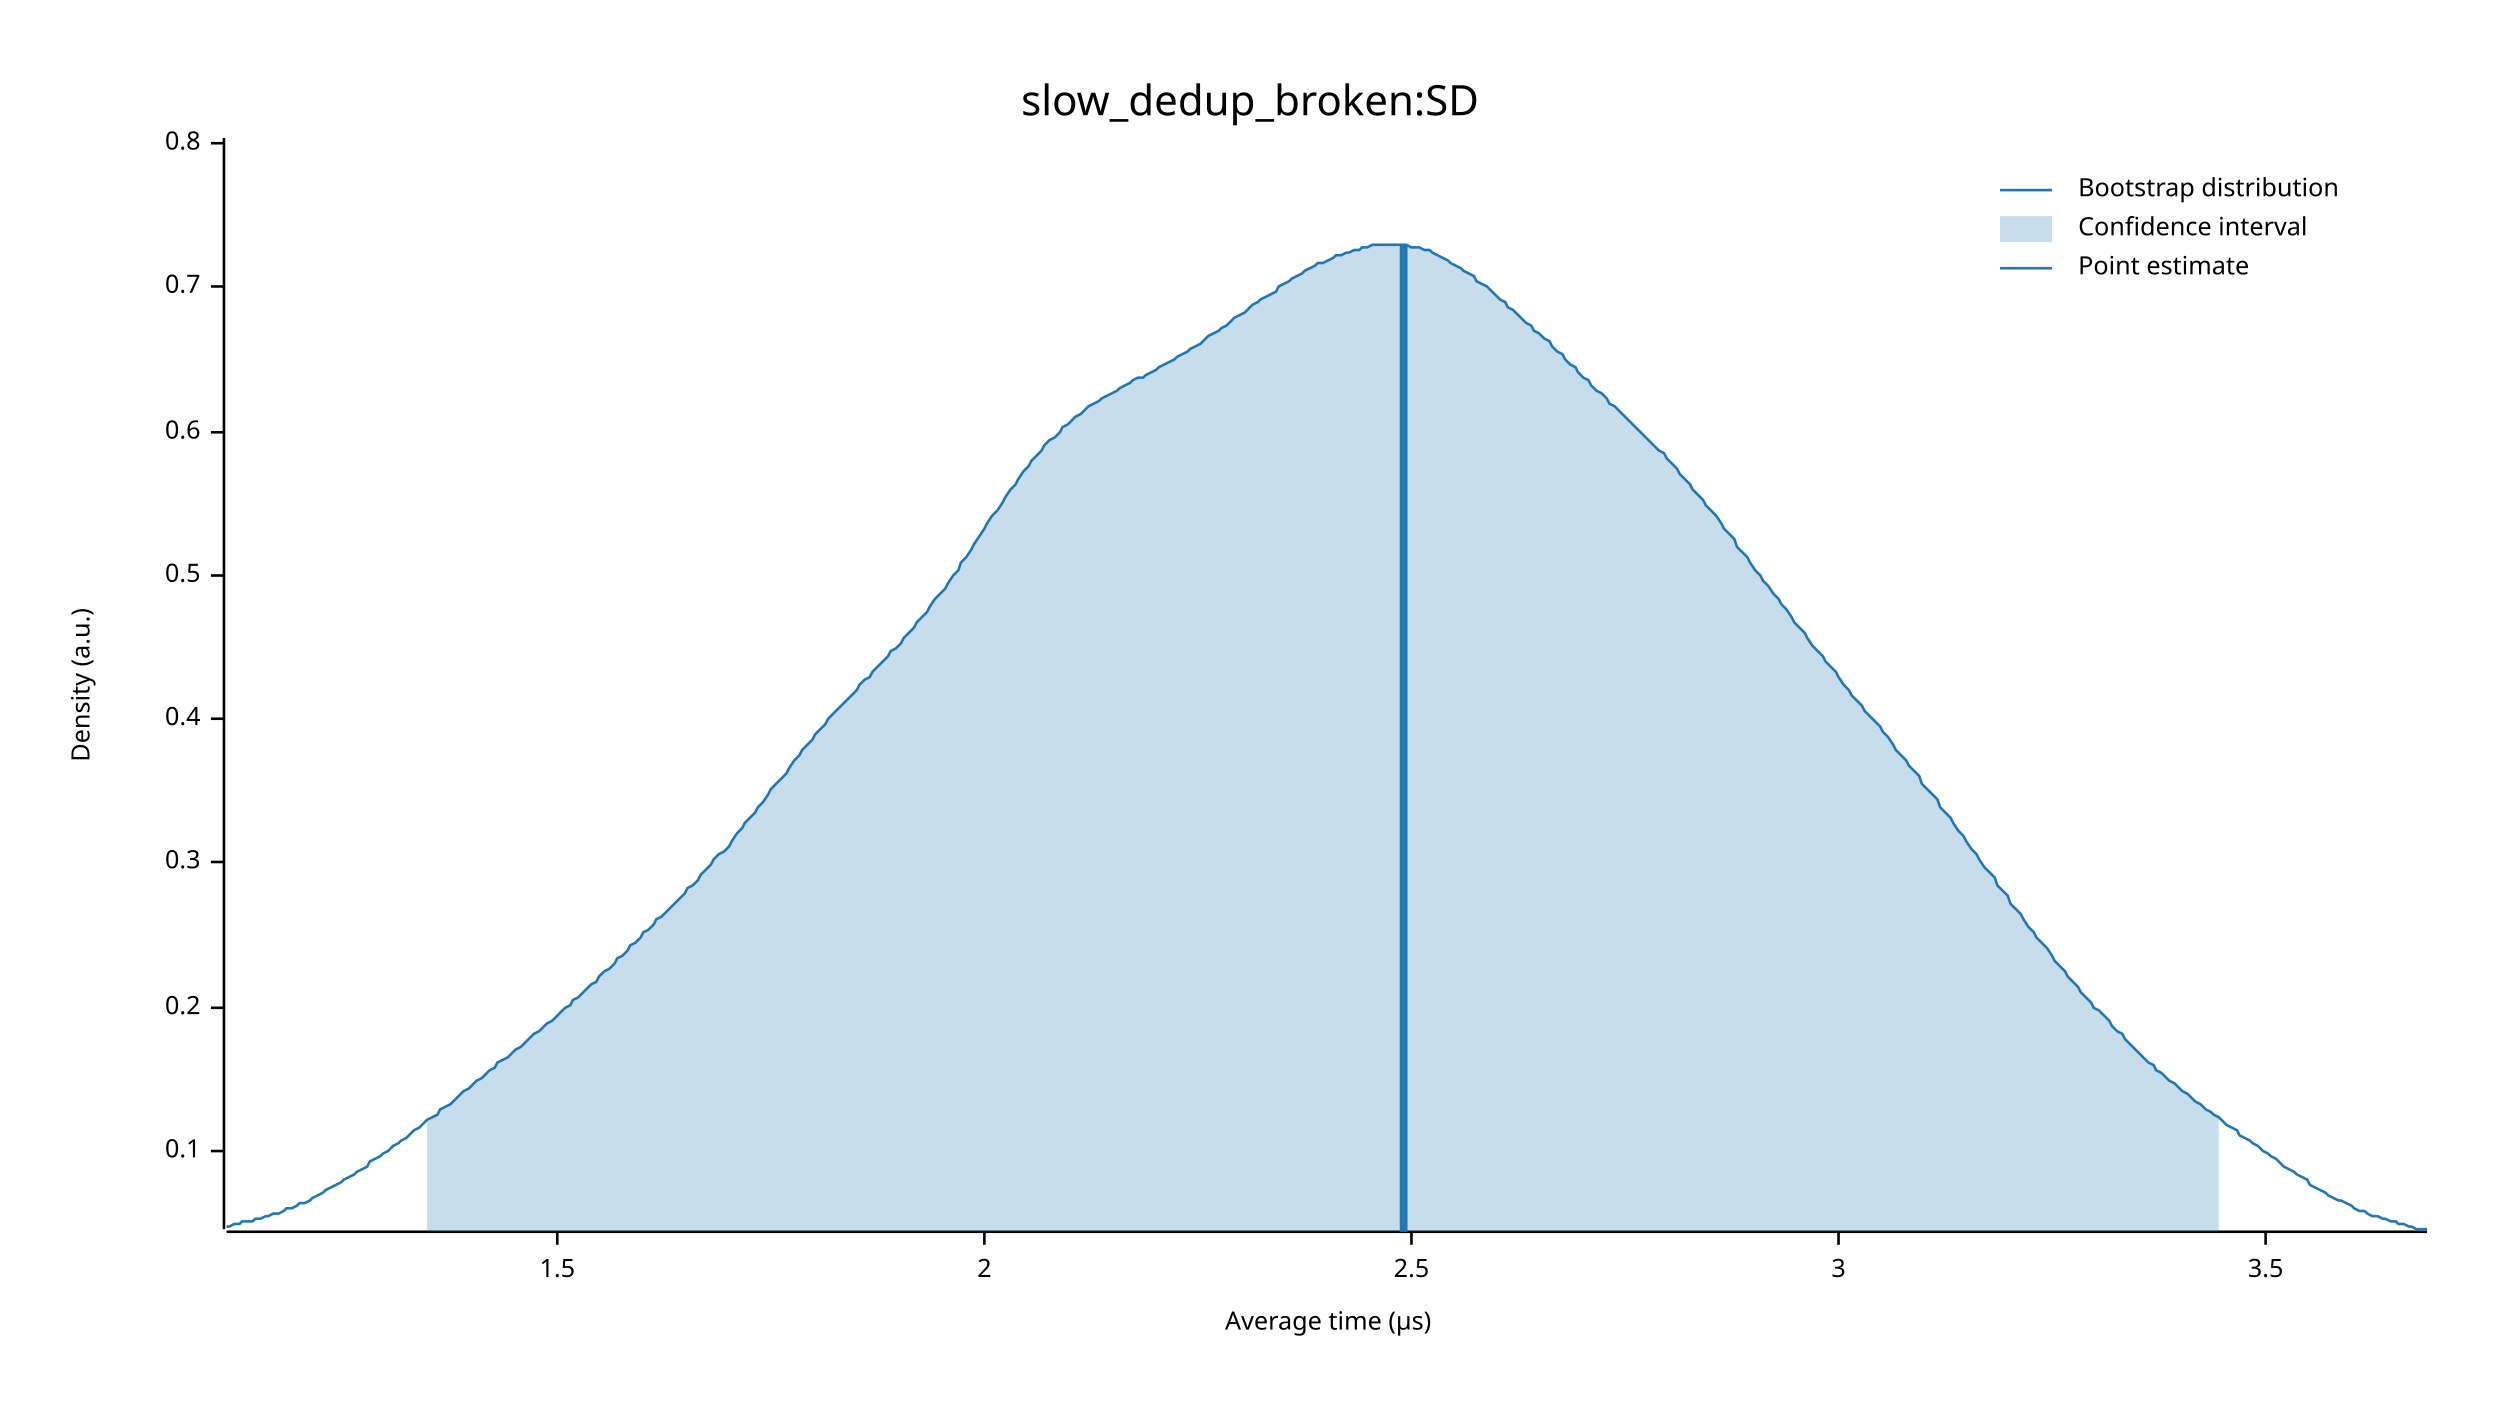
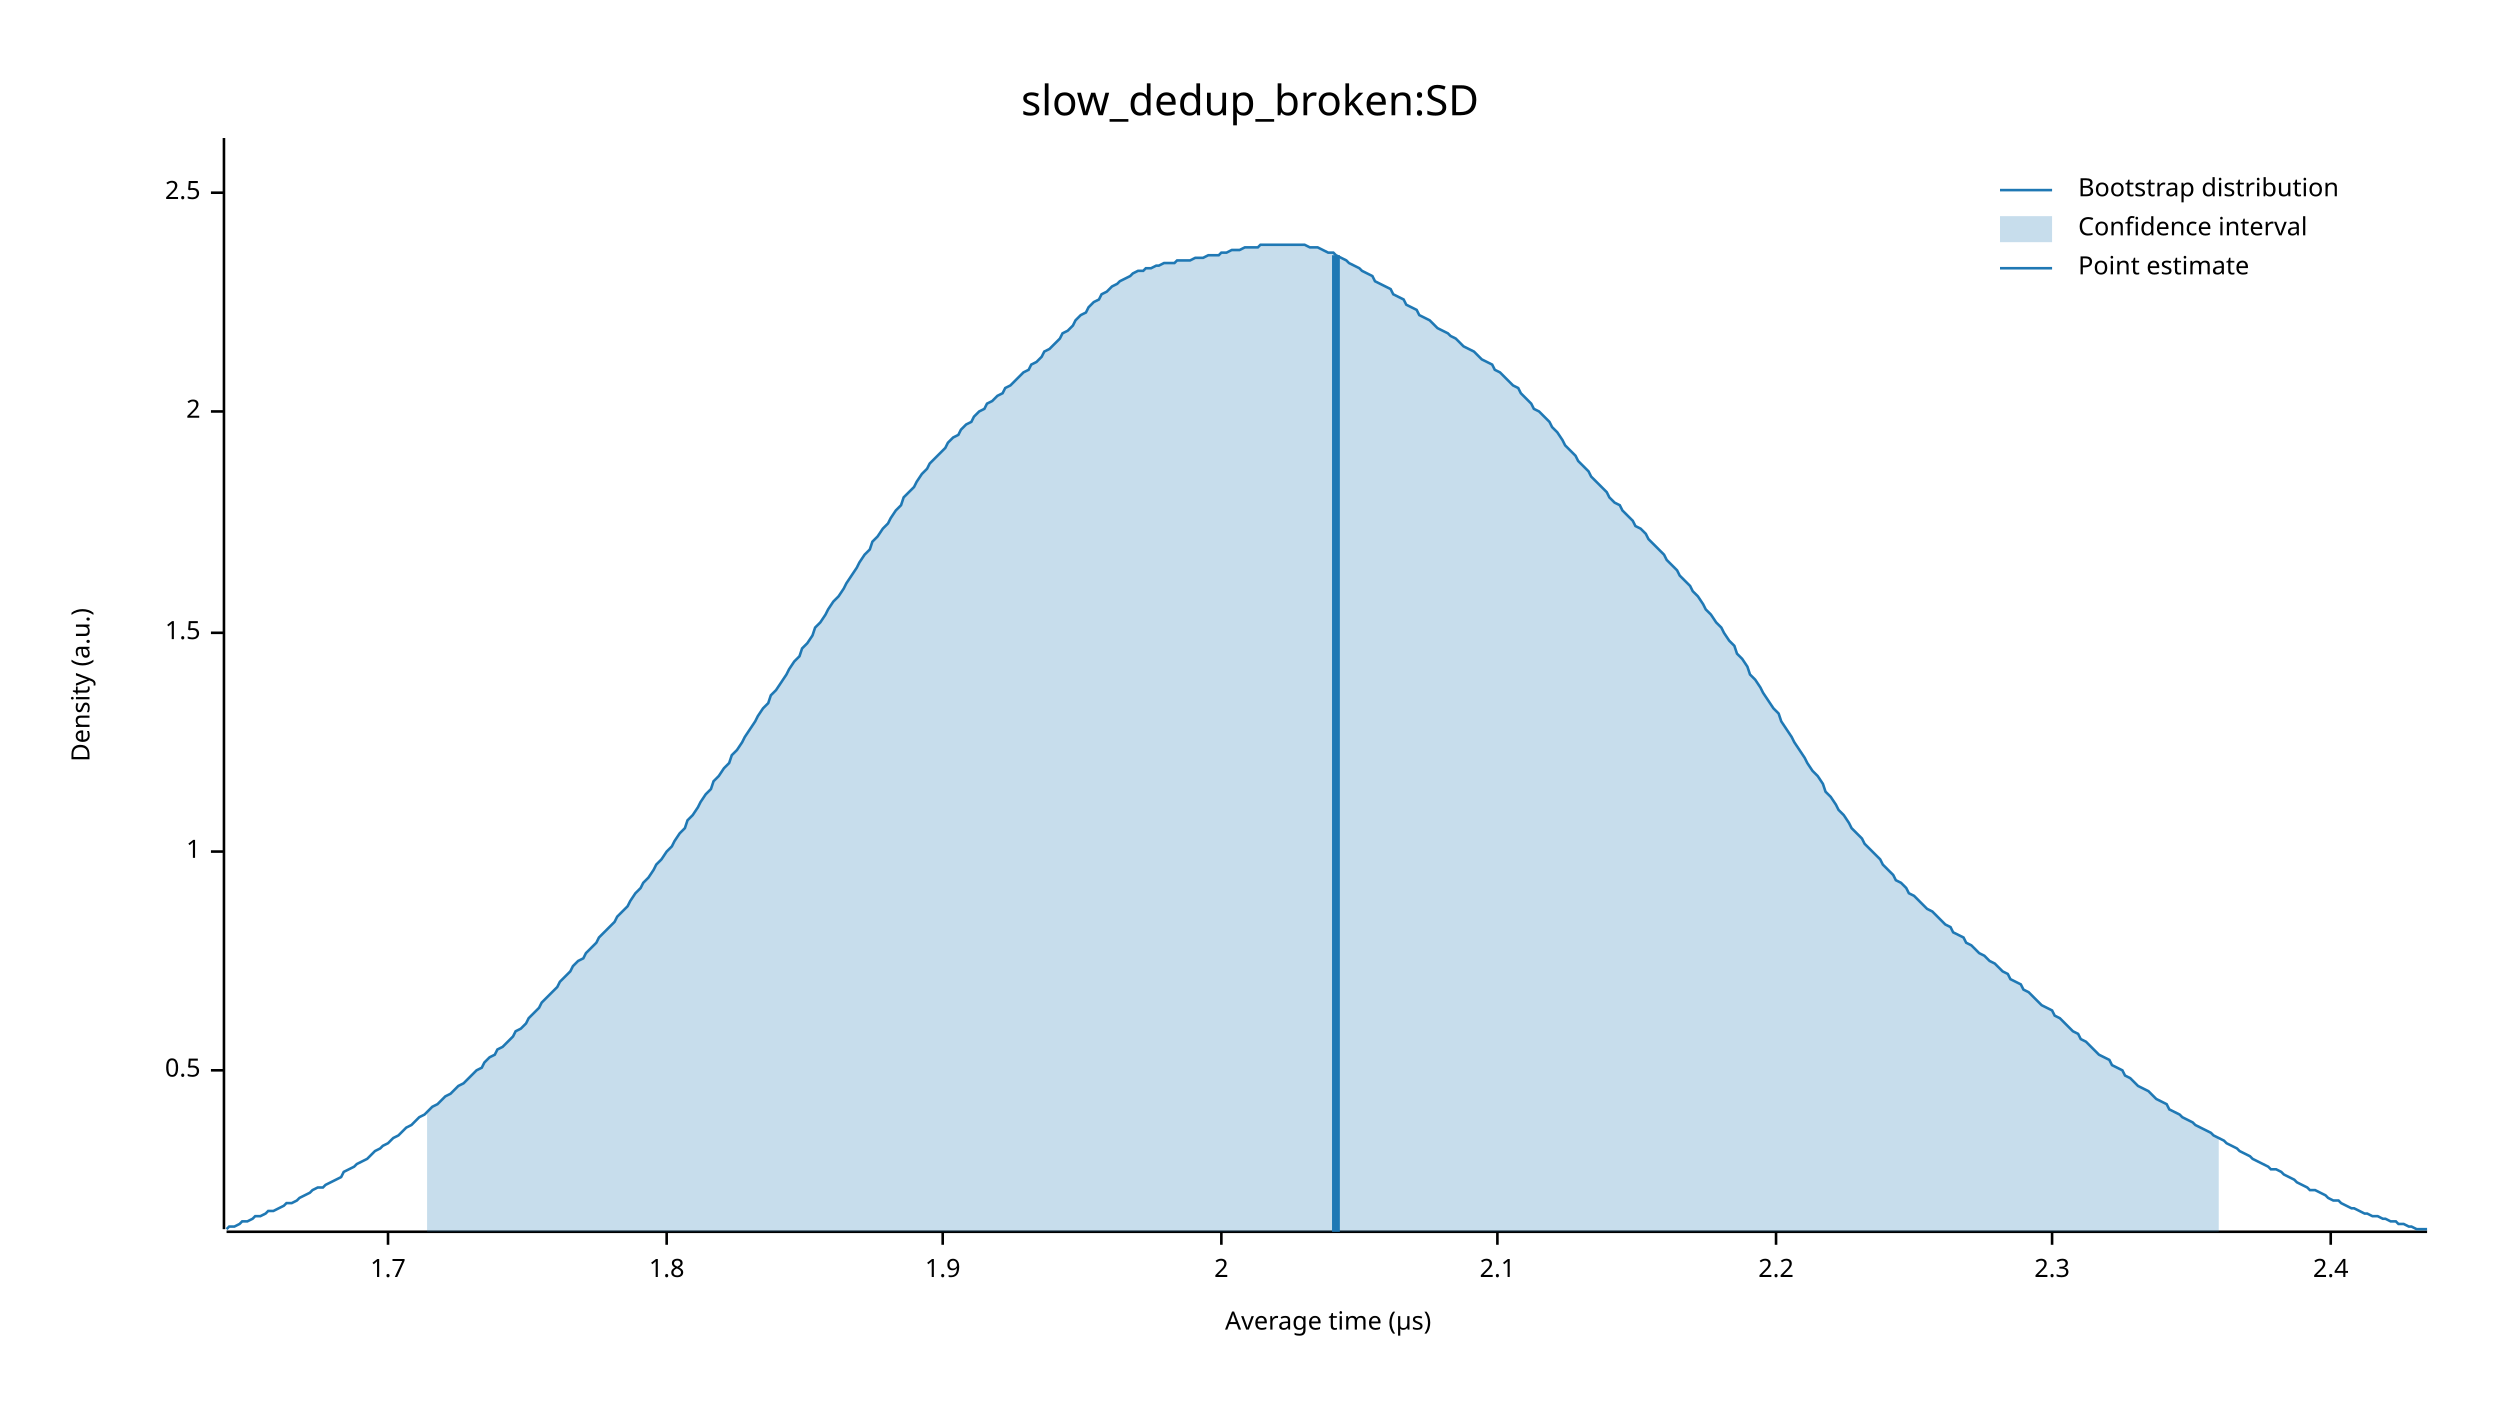
<svg xmlns="http://www.w3.org/2000/svg" width="960" height="540" viewBox="0 0 960 540">
  <text x="480" y="32" dy="0.76em" text-anchor="middle" font-family="sans-serif" font-size="16.129" opacity="1" fill="#000000">
slow_dedup_broken:SD
</text>
  <text x="27" y="263" dy="0.76em" text-anchor="middle" font-family="sans-serif" font-size="9.677" opacity="1" fill="#000000" transform="rotate(270, 27, 263)">
Density (a.u.)
</text>
  <text x="510" y="513" dy="-0.5ex" text-anchor="middle" font-family="sans-serif" font-size="9.677" opacity="1" fill="#000000">
Average time (µs)
</text>
  <polyline fill="none" opacity="1" stroke="#000000" stroke-width="1" points="86,53 86,472 " />
-   <text x="77" y="442" dy="0.5ex" text-anchor="end" font-family="sans-serif" font-size="9.677" opacity="1" fill="#000000">
- 0.1
- </text>
-   <polyline fill="none" opacity="1" stroke="#000000" stroke-width="1" points="81,442 86,442 " />
-   <text x="77" y="387" dy="0.5ex" text-anchor="end" font-family="sans-serif" font-size="9.677" opacity="1" fill="#000000">
- 0.2
- </text>
-   <polyline fill="none" opacity="1" stroke="#000000" stroke-width="1" points="81,387 86,387 " />
-   <text x="77" y="331" dy="0.5ex" text-anchor="end" font-family="sans-serif" font-size="9.677" opacity="1" fill="#000000">
- 0.3
- </text>
-   <polyline fill="none" opacity="1" stroke="#000000" stroke-width="1" points="81,331 86,331 " />
-   <text x="77" y="276" dy="0.5ex" text-anchor="end" font-family="sans-serif" font-size="9.677" opacity="1" fill="#000000">
- 0.4
- </text>
-   <polyline fill="none" opacity="1" stroke="#000000" stroke-width="1" points="81,276 86,276 " />
-   <text x="77" y="221" dy="0.5ex" text-anchor="end" font-family="sans-serif" font-size="9.677" opacity="1" fill="#000000">
+   <text x="77" y="411" dy="0.5ex" text-anchor="end" font-family="sans-serif" font-size="9.677" opacity="1" fill="#000000">
0.5
</text>
-   <polyline fill="none" opacity="1" stroke="#000000" stroke-width="1" points="81,221 86,221 " />
-   <text x="77" y="166" dy="0.5ex" text-anchor="end" font-family="sans-serif" font-size="9.677" opacity="1" fill="#000000">
- 0.6
+   <polyline fill="none" opacity="1" stroke="#000000" stroke-width="1" points="81,411 86,411 " />
+   <text x="77" y="327" dy="0.5ex" text-anchor="end" font-family="sans-serif" font-size="9.677" opacity="1" fill="#000000">
+ 1
</text>
-   <polyline fill="none" opacity="1" stroke="#000000" stroke-width="1" points="81,166 86,166 " />
-   <text x="77" y="110" dy="0.5ex" text-anchor="end" font-family="sans-serif" font-size="9.677" opacity="1" fill="#000000">
- 0.7
- </text>
-   <polyline fill="none" opacity="1" stroke="#000000" stroke-width="1" points="81,110 86,110 " />
-   <text x="77" y="55" dy="0.5ex" text-anchor="end" font-family="sans-serif" font-size="9.677" opacity="1" fill="#000000">
- 0.8
- </text>
-   <polyline fill="none" opacity="1" stroke="#000000" stroke-width="1" points="81,55 86,55 " />
-   <polyline fill="none" opacity="1" stroke="#000000" stroke-width="1" points="87,473 932,473 " />
-   <text x="214" y="483" dy="0.76em" text-anchor="middle" font-family="sans-serif" font-size="9.677" opacity="1" fill="#000000">
+   <polyline fill="none" opacity="1" stroke="#000000" stroke-width="1" points="81,327 86,327 " />
+   <text x="77" y="243" dy="0.5ex" text-anchor="end" font-family="sans-serif" font-size="9.677" opacity="1" fill="#000000">
1.5
</text>
-   <polyline fill="none" opacity="1" stroke="#000000" stroke-width="1" points="214,473 214,478 " />
-   <text x="378" y="483" dy="0.76em" text-anchor="middle" font-family="sans-serif" font-size="9.677" opacity="1" fill="#000000">
+   <polyline fill="none" opacity="1" stroke="#000000" stroke-width="1" points="81,243 86,243 " />
+   <text x="77" y="158" dy="0.5ex" text-anchor="end" font-family="sans-serif" font-size="9.677" opacity="1" fill="#000000">
2
</text>
-   <polyline fill="none" opacity="1" stroke="#000000" stroke-width="1" points="378,473 378,478 " />
-   <text x="542" y="483" dy="0.76em" text-anchor="middle" font-family="sans-serif" font-size="9.677" opacity="1" fill="#000000">
+   <polyline fill="none" opacity="1" stroke="#000000" stroke-width="1" points="81,158 86,158 " />
+   <text x="77" y="74" dy="0.5ex" text-anchor="end" font-family="sans-serif" font-size="9.677" opacity="1" fill="#000000">
2.5
</text>
-   <polyline fill="none" opacity="1" stroke="#000000" stroke-width="1" points="542,473 542,478 " />
-   <text x="706" y="483" dy="0.76em" text-anchor="middle" font-family="sans-serif" font-size="9.677" opacity="1" fill="#000000">
- 3
+   <polyline fill="none" opacity="1" stroke="#000000" stroke-width="1" points="81,74 86,74 " />
+   <polyline fill="none" opacity="1" stroke="#000000" stroke-width="1" points="87,473 932,473 " />
+   <text x="149" y="483" dy="0.76em" text-anchor="middle" font-family="sans-serif" font-size="9.677" opacity="1" fill="#000000">
+ 1.7
</text>
-   <polyline fill="none" opacity="1" stroke="#000000" stroke-width="1" points="706,473 706,478 " />
-   <text x="870" y="483" dy="0.76em" text-anchor="middle" font-family="sans-serif" font-size="9.677" opacity="1" fill="#000000">
- 3.5
+   <polyline fill="none" opacity="1" stroke="#000000" stroke-width="1" points="149,473 149,478 " />
+   <text x="256" y="483" dy="0.76em" text-anchor="middle" font-family="sans-serif" font-size="9.677" opacity="1" fill="#000000">
+ 1.8
</text>
-   <polyline fill="none" opacity="1" stroke="#000000" stroke-width="1" points="870,473 870,478 " />
-   <polyline fill="none" opacity="1" stroke="#1F78B4" stroke-width="1" points="87,471 88,471 90,470 92,470 93,469 95,469 97,469 98,468 100,468 102,467 103,467 105,466 107,466 109,465 110,464 112,464 114,463 115,462 117,462 119,461 120,460 122,459 124,458 125,457 127,456 129,455 131,454 132,453 134,452 136,451 137,450 139,449 141,448 142,446 144,445 146,444 147,443 149,442 151,440 153,439 154,438 156,437 158,435 159,434 161,433 163,431 164,430 166,429 168,428 169,426 171,425 173,424 175,422 176,421 178,419 180,418 181,417 183,415 185,414 186,413 188,411 190,410 191,408 193,407 195,406 197,404 198,403 200,402 202,400 203,399 205,397 207,396 208,395 210,393 212,392 214,390 215,389 217,387 219,386 220,384 222,383 224,381 225,380 227,378 229,377 230,375 232,373 234,372 236,370 237,368 239,367 241,365 242,363 244,362 246,360 247,358 249,357 251,355 252,353 254,352 256,350 258,348 259,347 261,345 263,343 264,341 266,340 268,338 269,336 271,334 273,332 274,330 276,328 278,327 280,325 281,323 283,320 285,318 286,316 288,314 290,312 291,310 293,308 295,305 296,303 298,301 300,299 302,297 303,295 305,292 307,290 308,288 310,286 312,284 313,282 315,280 317,278 318,276 320,274 322,272 324,270 325,269 327,267 329,265 330,263 332,261 334,260 335,258 337,256 339,254 341,252 342,250 344,249 346,247 347,245 349,243 351,241 352,239 354,237 356,235 357,233 359,230 361,228 363,226 364,224 366,221 368,219 369,216 371,214 373,211 374,209 376,206 378,203 379,201 381,198 383,196 385,193 386,191 388,188 390,186 391,184 393,181 395,179 396,177 398,175 400,173 401,171 403,169 405,168 407,166 408,164 410,163 412,161 413,160 415,159 417,157 418,156 420,155 422,154 423,153 425,152 427,151 429,150 430,149 432,148 434,147 435,146 437,145 439,145 440,144 442,143 444,142 445,141 447,140 449,139 451,138 452,137 454,136 456,135 457,134 459,133 461,132 462,131 464,129 466,128 468,127 469,126 471,125 473,123 474,122 476,121 478,120 479,119 481,117 483,116 484,115 486,114 488,113 490,112 491,110 493,109 495,108 496,107 498,106 500,105 501,104 503,103 505,102 506,101 508,101 510,100 512,99 513,98 515,98 517,97 518,97 520,96 522,96 523,95 525,95 527,94 528,94 530,94 532,94 534,94 535,94 537,94 539,94 540,94 542,95 544,95 545,95 547,96 549,96 550,97 552,98 554,99 556,100 557,101 559,102 561,103 562,104 564,105 566,106 567,108 569,109 571,110 573,112 574,113 576,115 578,116 579,118 581,119 583,121 584,122 586,124 588,125 589,127 591,128 593,130 595,131 596,133 598,135 600,136 601,138 603,140 605,141 606,143 608,145 610,146 611,148 613,150 615,151 617,153 618,155 620,156 622,158 623,159 625,161 627,163 628,164 630,166 632,168 633,169 635,171 637,173 639,174 640,176 642,178 644,180 645,182 647,184 649,186 650,188 652,190 654,192 655,194 657,196 659,198 661,201 662,203 664,205 666,207 667,210 669,212 671,214 672,216 674,219 676,221 677,223 679,225 681,228 683,230 684,232 686,234 688,237 689,239 691,241 693,243 694,245 696,248 698,250 700,252 701,254 703,256 705,258 706,260 708,263 710,265 711,267 713,269 715,271 716,273 718,275 720,277 722,279 723,281 725,283 727,286 728,288 730,290 732,292 733,294 735,296 737,298 738,301 740,303 742,305 744,307 745,310 747,312 749,314 750,316 752,319 754,321 755,323 757,326 759,328 760,330 762,333 764,335 766,337 767,340 769,342 771,344 772,347 774,349 776,351 777,353 779,356 781,358 782,360 784,362 786,364 788,367 789,369 791,371 793,373 794,375 796,377 798,379 799,381 801,383 803,385 804,387 806,388 808,390 810,392 811,394 813,396 815,397 816,399 818,401 820,403 821,404 823,406 825,408 827,409 828,411 830,412 832,414 833,415 835,416 837,418 838,419 840,420 842,422 843,423 845,424 847,426 849,427 850,428 852,429 854,431 855,432 857,433 859,434 860,436 862,437 864,438 865,439 867,440 869,442 871,443 872,444 874,445 876,447 877,448 879,449 881,450 882,451 884,452 886,453 887,455 889,456 891,457 893,458 894,459 896,460 898,461 899,461 901,462 903,463 904,464 906,465 908,465 909,466 911,467 913,467 915,468 916,468 918,469 920,469 921,470 923,470 925,471 926,471 928,472 930,472 932,472 " />
-   <polygon opacity="0.25" fill="#1F78B4" points="164,430 166,429 168,428 169,426 171,425 173,424 175,422 176,421 178,419 180,418 181,417 183,415 185,414 186,413 188,411 190,410 191,408 193,407 195,406 197,404 198,403 200,402 202,400 203,399 205,397 207,396 208,395 210,393 212,392 214,390 215,389 217,387 219,386 220,384 222,383 224,381 225,380 227,378 229,377 230,375 232,373 234,372 236,370 237,368 239,367 241,365 242,363 244,362 246,360 247,358 249,357 251,355 252,353 254,352 256,350 258,348 259,347 261,345 263,343 264,341 266,340 268,338 269,336 271,334 273,332 274,330 276,328 278,327 280,325 281,323 283,320 285,318 286,316 288,314 290,312 291,310 293,308 295,305 296,303 298,301 300,299 302,297 303,295 305,292 307,290 308,288 310,286 312,284 313,282 315,280 317,278 318,276 320,274 322,272 324,270 325,269 327,267 329,265 330,263 332,261 334,260 335,258 337,256 339,254 341,252 342,250 344,249 346,247 347,245 349,243 351,241 352,239 354,237 356,235 357,233 359,230 361,228 363,226 364,224 366,221 368,219 369,216 371,214 373,211 374,209 376,206 378,203 379,201 381,198 383,196 385,193 386,191 388,188 390,186 391,184 393,181 395,179 396,177 398,175 400,173 401,171 403,169 405,168 407,166 408,164 410,163 412,161 413,160 415,159 417,157 418,156 420,155 422,154 423,153 425,152 427,151 429,150 430,149 432,148 434,147 435,146 437,145 439,145 440,144 442,143 444,142 445,141 447,140 449,139 451,138 452,137 454,136 456,135 457,134 459,133 461,132 462,131 464,129 466,128 468,127 469,126 471,125 473,123 474,122 476,121 478,120 479,119 481,117 483,116 484,115 486,114 488,113 490,112 491,110 493,109 495,108 496,107 498,106 500,105 501,104 503,103 505,102 506,101 508,101 510,100 512,99 513,98 515,98 517,97 518,97 520,96 522,96 523,95 525,95 527,94 528,94 530,94 532,94 534,94 535,94 537,94 539,94 540,94 542,95 544,95 545,95 547,96 549,96 550,97 552,98 554,99 556,100 557,101 559,102 561,103 562,104 564,105 566,106 567,108 569,109 571,110 573,112 574,113 576,115 578,116 579,118 581,119 583,121 584,122 586,124 588,125 589,127 591,128 593,130 595,131 596,133 598,135 600,136 601,138 603,140 605,141 606,143 608,145 610,146 611,148 613,150 615,151 617,153 618,155 620,156 622,158 623,159 625,161 627,163 628,164 630,166 632,168 633,169 635,171 637,173 639,174 640,176 642,178 644,180 645,182 647,184 649,186 650,188 652,190 654,192 655,194 657,196 659,198 661,201 662,203 664,205 666,207 667,210 669,212 671,214 672,216 674,219 676,221 677,223 679,225 681,228 683,230 684,232 686,234 688,237 689,239 691,241 693,243 694,245 696,248 698,250 700,252 701,254 703,256 705,258 706,260 708,263 710,265 711,267 713,269 715,271 716,273 718,275 720,277 722,279 723,281 725,283 727,286 728,288 730,290 732,292 733,294 735,296 737,298 738,301 740,303 742,305 744,307 745,310 747,312 749,314 750,316 752,319 754,321 755,323 757,326 759,328 760,330 762,333 764,335 766,337 767,340 769,342 771,344 772,347 774,349 776,351 777,353 779,356 781,358 782,360 784,362 786,364 788,367 789,369 791,371 793,373 794,375 796,377 798,379 799,381 801,383 803,385 804,387 806,388 808,390 810,392 811,394 813,396 815,397 816,399 818,401 820,403 821,404 823,406 825,408 827,409 828,411 830,412 832,414 833,415 835,416 837,418 838,419 840,420 842,422 843,423 845,424 847,426 849,427 850,428 852,429 852,473 164,473 " />
-   <polyline fill="none" opacity="1" stroke="#1F78B4" stroke-width="3" points="539,473 539,94 " />
+   <polyline fill="none" opacity="1" stroke="#000000" stroke-width="1" points="256,473 256,478 " />
+   <text x="362" y="483" dy="0.76em" text-anchor="middle" font-family="sans-serif" font-size="9.677" opacity="1" fill="#000000">
+ 1.9
+ </text>
+   <polyline fill="none" opacity="1" stroke="#000000" stroke-width="1" points="362,473 362,478 " />
+   <text x="469" y="483" dy="0.76em" text-anchor="middle" font-family="sans-serif" font-size="9.677" opacity="1" fill="#000000">
+ 2
+ </text>
+   <polyline fill="none" opacity="1" stroke="#000000" stroke-width="1" points="469,473 469,478 " />
+   <text x="575" y="483" dy="0.76em" text-anchor="middle" font-family="sans-serif" font-size="9.677" opacity="1" fill="#000000">
+ 2.1
+ </text>
+   <polyline fill="none" opacity="1" stroke="#000000" stroke-width="1" points="575,473 575,478 " />
+   <text x="682" y="483" dy="0.76em" text-anchor="middle" font-family="sans-serif" font-size="9.677" opacity="1" fill="#000000">
+ 2.2
+ </text>
+   <polyline fill="none" opacity="1" stroke="#000000" stroke-width="1" points="682,473 682,478 " />
+   <text x="788" y="483" dy="0.76em" text-anchor="middle" font-family="sans-serif" font-size="9.677" opacity="1" fill="#000000">
+ 2.3
+ </text>
+   <polyline fill="none" opacity="1" stroke="#000000" stroke-width="1" points="788,473 788,478 " />
+   <text x="895" y="483" dy="0.76em" text-anchor="middle" font-family="sans-serif" font-size="9.677" opacity="1" fill="#000000">
+ 2.4
+ </text>
+   <polyline fill="none" opacity="1" stroke="#000000" stroke-width="1" points="895,473 895,478 " />
+   <polyline fill="none" opacity="1" stroke="#1F78B4" stroke-width="1" points="87,472 88,471 90,471 92,470 93,469 95,469 97,468 98,467 100,467 102,466 103,465 105,465 107,464 109,463 110,462 112,462 114,461 115,460 117,459 119,458 120,457 122,456 124,456 125,455 127,454 129,453 131,452 132,450 134,449 136,448 137,447 139,446 141,445 142,444 144,442 146,441 147,440 149,439 151,437 153,436 154,435 156,433 158,432 159,431 161,429 163,428 164,427 166,425 168,424 169,423 171,421 173,420 175,418 176,417 178,416 180,414 181,413 183,411 185,410 186,408 188,406 190,405 191,403 193,402 195,400 197,398 198,396 200,395 202,393 203,391 205,389 207,387 208,385 210,383 212,381 214,379 215,377 217,375 219,373 220,371 222,369 224,368 225,366 227,364 229,362 230,360 232,358 234,356 236,354 237,352 239,350 241,348 242,346 244,343 246,341 247,339 249,337 251,334 252,332 254,330 256,327 258,325 259,323 261,320 263,318 264,315 266,313 268,310 269,308 271,305 273,303 274,300 276,298 278,295 280,293 281,290 283,288 285,285 286,283 288,280 290,277 291,275 293,272 295,270 296,267 298,265 300,262 302,259 303,257 305,254 307,252 308,249 310,247 312,244 313,241 315,239 317,236 318,234 320,231 322,229 324,226 325,224 327,221 329,218 330,216 332,213 334,211 335,208 337,206 339,203 341,201 342,199 344,196 346,194 347,191 349,189 351,187 352,185 354,182 356,180 357,178 359,176 361,174 363,172 364,170 366,168 368,167 369,165 371,163 373,162 374,160 376,158 378,157 379,155 381,154 383,152 385,151 386,149 388,148 390,146 391,145 393,143 395,142 396,140 398,139 400,137 401,135 403,134 405,132 407,130 408,128 410,127 412,125 413,123 415,121 417,120 418,118 420,116 422,115 423,113 425,112 427,110 429,109 430,108 432,107 434,106 435,105 437,104 439,104 440,103 442,103 444,102 445,102 447,101 449,101 451,101 452,100 454,100 456,100 457,100 459,99 461,99 462,99 464,98 466,98 468,98 469,97 471,97 473,96 474,96 476,96 478,95 479,95 481,95 483,95 484,94 486,94 488,94 490,94 491,94 493,94 495,94 496,94 498,94 500,94 501,94 503,95 505,95 506,95 508,96 510,97 512,97 513,98 515,99 517,100 518,101 520,102 522,103 523,104 525,105 527,106 528,108 530,109 532,110 534,111 535,113 537,114 539,115 540,117 542,118 544,119 545,121 547,122 549,123 550,124 552,126 554,127 556,128 557,129 559,130 561,132 562,133 564,134 566,135 567,136 569,138 571,139 573,140 574,142 576,143 578,145 579,146 581,148 583,149 584,151 586,153 588,155 589,157 591,158 593,160 595,162 596,164 598,166 600,169 601,171 603,173 605,175 606,177 608,179 610,181 611,183 613,185 615,187 617,189 618,191 620,193 622,194 623,196 625,198 627,200 628,202 630,203 632,205 633,207 635,209 637,211 639,213 640,215 642,217 644,219 645,221 647,223 649,225 650,227 652,229 654,232 655,234 657,236 659,239 661,241 662,243 664,246 666,248 667,251 669,253 671,256 672,259 674,261 676,264 677,266 679,269 681,272 683,274 684,277 686,280 688,283 689,285 691,288 693,291 694,293 696,296 698,298 700,301 701,304 703,306 705,309 706,311 708,313 710,316 711,318 713,320 715,322 716,324 718,326 720,328 722,330 723,332 725,334 727,336 728,338 730,339 732,341 733,343 735,344 737,346 738,347 740,349 742,350 744,352 745,353 747,355 749,356 750,358 752,359 754,360 755,362 757,363 759,365 760,366 762,367 764,369 766,370 767,371 769,373 771,374 772,376 774,377 776,378 777,380 779,381 781,383 782,384 784,386 786,387 788,388 789,390 791,391 793,393 794,394 796,396 798,397 799,399 801,400 803,402 804,403 806,405 808,406 810,407 811,409 813,410 815,411 816,413 818,414 820,416 821,417 823,418 825,419 827,421 828,422 830,423 832,424 833,426 835,427 837,428 838,429 840,430 842,431 843,432 845,433 847,434 849,435 850,436 852,437 854,438 855,439 857,440 859,441 860,442 862,443 864,444 865,445 867,446 869,447 871,448 872,449 874,449 876,450 877,451 879,452 881,453 882,454 884,455 886,456 887,457 889,457 891,458 893,459 894,460 896,461 898,461 899,462 901,463 903,464 904,464 906,465 908,466 909,466 911,467 913,467 915,468 916,468 918,469 920,469 921,470 923,470 925,471 926,471 928,472 930,472 932,472 " />
+   <polygon opacity="0.25" fill="#1F78B4" points="164,427 166,425 168,424 169,423 171,421 173,420 175,418 176,417 178,416 180,414 181,413 183,411 185,410 186,408 188,406 190,405 191,403 193,402 195,400 197,398 198,396 200,395 202,393 203,391 205,389 207,387 208,385 210,383 212,381 214,379 215,377 217,375 219,373 220,371 222,369 224,368 225,366 227,364 229,362 230,360 232,358 234,356 236,354 237,352 239,350 241,348 242,346 244,343 246,341 247,339 249,337 251,334 252,332 254,330 256,327 258,325 259,323 261,320 263,318 264,315 266,313 268,310 269,308 271,305 273,303 274,300 276,298 278,295 280,293 281,290 283,288 285,285 286,283 288,280 290,277 291,275 293,272 295,270 296,267 298,265 300,262 302,259 303,257 305,254 307,252 308,249 310,247 312,244 313,241 315,239 317,236 318,234 320,231 322,229 324,226 325,224 327,221 329,218 330,216 332,213 334,211 335,208 337,206 339,203 341,201 342,199 344,196 346,194 347,191 349,189 351,187 352,185 354,182 356,180 357,178 359,176 361,174 363,172 364,170 366,168 368,167 369,165 371,163 373,162 374,160 376,158 378,157 379,155 381,154 383,152 385,151 386,149 388,148 390,146 391,145 393,143 395,142 396,140 398,139 400,137 401,135 403,134 405,132 407,130 408,128 410,127 412,125 413,123 415,121 417,120 418,118 420,116 422,115 423,113 425,112 427,110 429,109 430,108 432,107 434,106 435,105 437,104 439,104 440,103 442,103 444,102 445,102 447,101 449,101 451,101 452,100 454,100 456,100 457,100 459,99 461,99 462,99 464,98 466,98 468,98 469,97 471,97 473,96 474,96 476,96 478,95 479,95 481,95 483,95 484,94 486,94 488,94 490,94 491,94 493,94 495,94 496,94 498,94 500,94 501,94 503,95 505,95 506,95 508,96 510,97 512,97 513,98 515,99 517,100 518,101 520,102 522,103 523,104 525,105 527,106 528,108 530,109 532,110 534,111 535,113 537,114 539,115 540,117 542,118 544,119 545,121 547,122 549,123 550,124 552,126 554,127 556,128 557,129 559,130 561,132 562,133 564,134 566,135 567,136 569,138 571,139 573,140 574,142 576,143 578,145 579,146 581,148 583,149 584,151 586,153 588,155 589,157 591,158 593,160 595,162 596,164 598,166 600,169 601,171 603,173 605,175 606,177 608,179 610,181 611,183 613,185 615,187 617,189 618,191 620,193 622,194 623,196 625,198 627,200 628,202 630,203 632,205 633,207 635,209 637,211 639,213 640,215 642,217 644,219 645,221 647,223 649,225 650,227 652,229 654,232 655,234 657,236 659,239 661,241 662,243 664,246 666,248 667,251 669,253 671,256 672,259 674,261 676,264 677,266 679,269 681,272 683,274 684,277 686,280 688,283 689,285 691,288 693,291 694,293 696,296 698,298 700,301 701,304 703,306 705,309 706,311 708,313 710,316 711,318 713,320 715,322 716,324 718,326 720,328 722,330 723,332 725,334 727,336 728,338 730,339 732,341 733,343 735,344 737,346 738,347 740,349 742,350 744,352 745,353 747,355 749,356 750,358 752,359 754,360 755,362 757,363 759,365 760,366 762,367 764,369 766,370 767,371 769,373 771,374 772,376 774,377 776,378 777,380 779,381 781,383 782,384 784,386 786,387 788,388 789,390 791,391 793,393 794,394 796,396 798,397 799,399 801,400 803,402 804,403 806,405 808,406 810,407 811,409 813,410 815,411 816,413 818,414 820,416 821,417 823,418 825,419 827,421 828,422 830,423 832,424 833,426 835,427 837,428 838,429 840,430 842,431 843,432 845,433 847,434 849,435 850,436 852,437 852,473 164,473 " />
+   <polyline fill="none" opacity="1" stroke="#1F78B4" stroke-width="3" points="513,473 513,98 " />
  <text x="798" y="68" dy="0.76em" text-anchor="start" font-family="sans-serif" font-size="9.677" opacity="1" fill="#000000">
Bootstrap distribution
</text>
  <text x="798" y="83" dy="0.76em" text-anchor="start" font-family="sans-serif" font-size="9.677" opacity="1" fill="#000000">
Confidence interval
</text>
  <text x="798" y="98" dy="0.76em" text-anchor="start" font-family="sans-serif" font-size="9.677" opacity="1" fill="#000000">
Point estimate
</text>
  <polyline fill="none" opacity="1" stroke="#1F78B4" stroke-width="1" points="768,73 788,73 " />
  <rect x="768" y="83" width="20" height="10" opacity="0.25" fill="#1F78B4" stroke="none" />
  <polyline fill="none" opacity="1" stroke="#1F78B4" stroke-width="1" points="768,103 788,103 " />
</svg>
